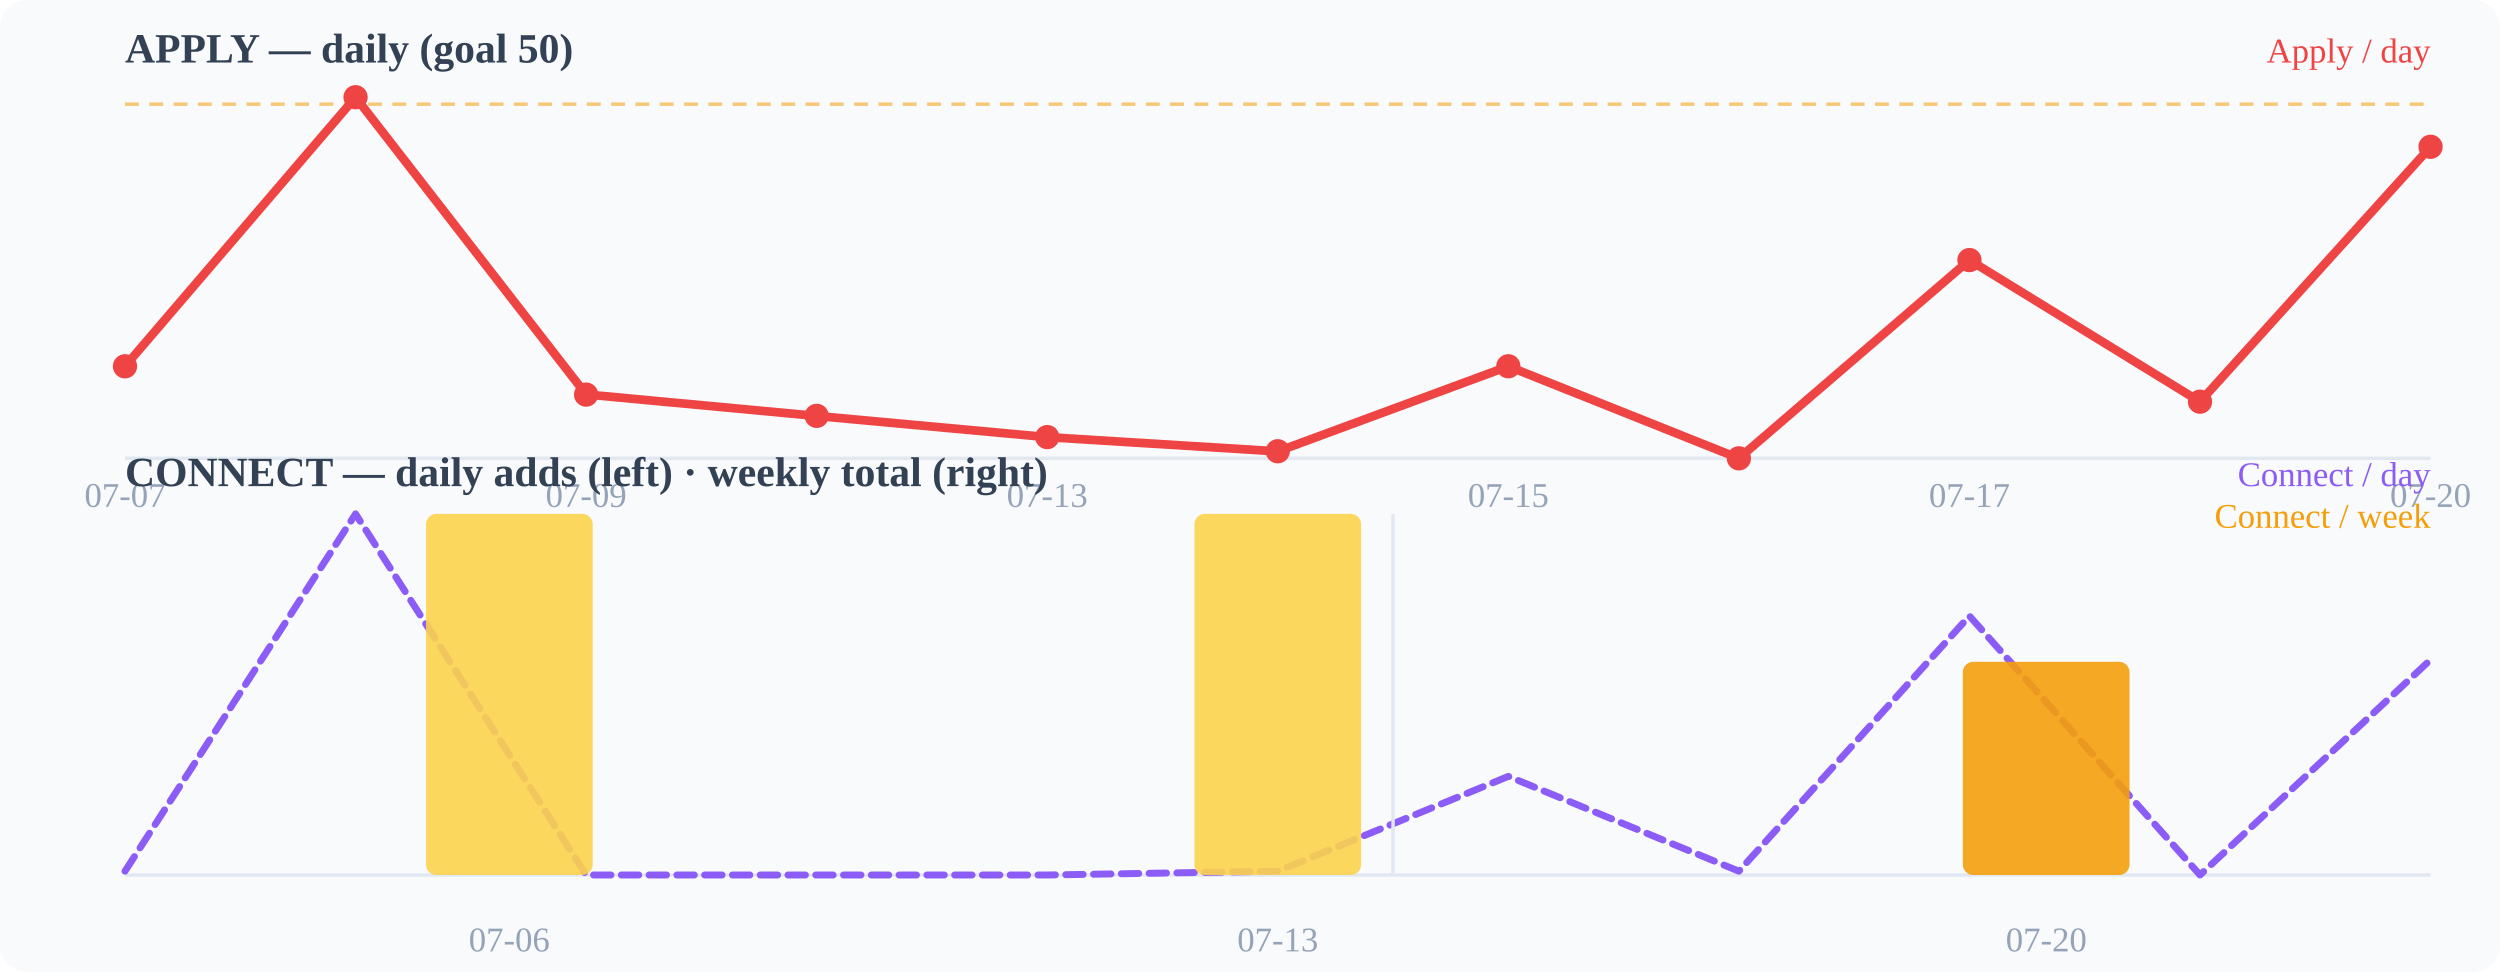
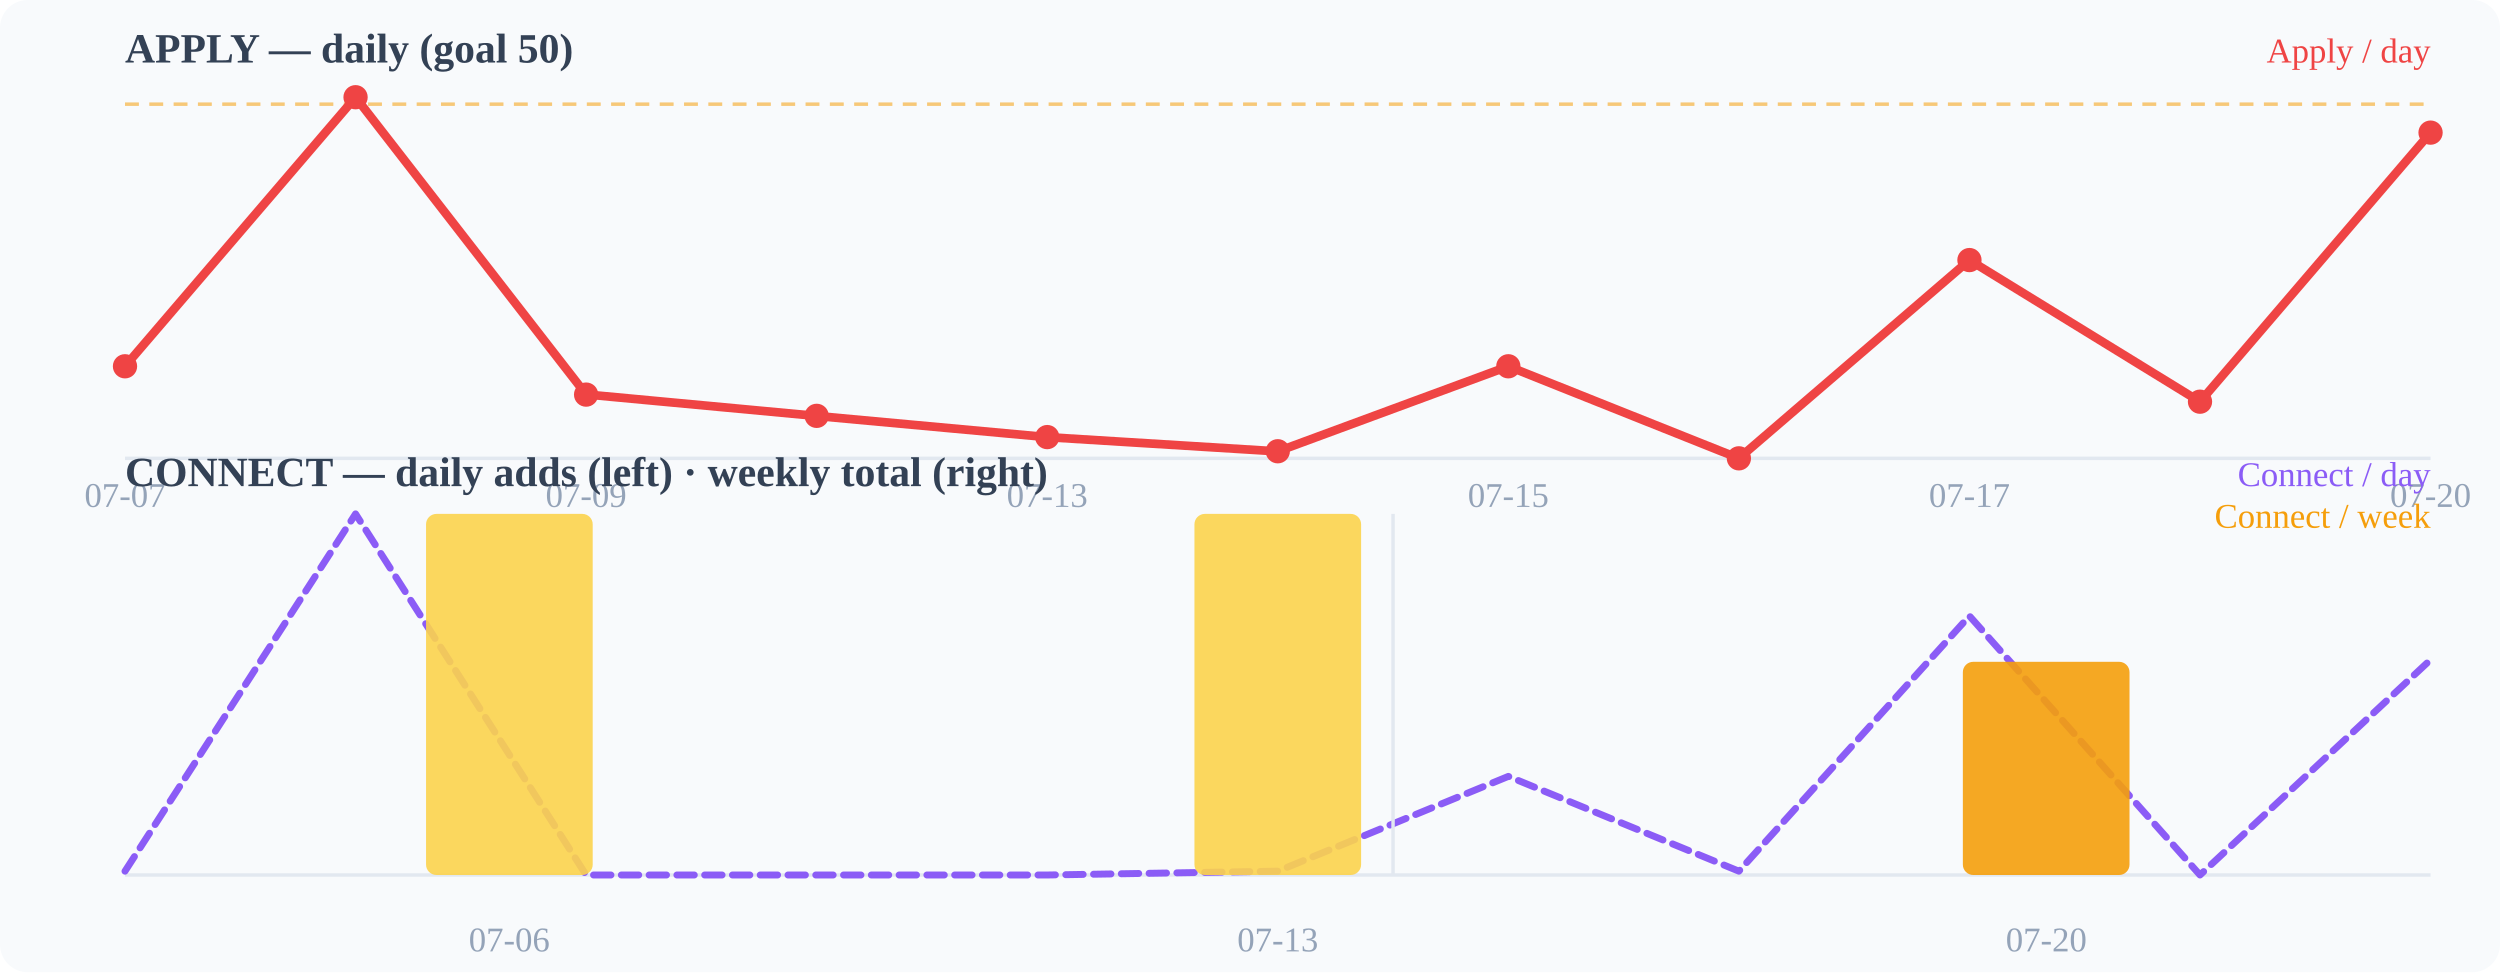
<svg xmlns="http://www.w3.org/2000/svg" width="720" height="280" viewBox="0 0 720 280">
  <rect width="720" height="280" fill="#f8fafc" rx="8" />
  <text x="36" y="18" font-size="12" font-weight="600" fill="#334155">APPLY — daily (goal 50)</text>
  <line x1="36" y1="132" x2="700" y2="132" stroke="#e2e8f0" stroke-width="1" />
  <line x1="36" y1="30.0" x2="700" y2="30.0" stroke="#f59e0b" stroke-width="1" stroke-dasharray="4 3" opacity="0.55" />
-   <polyline points="36.0,105.5 102.4,28.0 168.8,113.6 235.2,119.8 301.6,125.9 368.0,130.0 434.4,105.5 500.8,132.0 567.2,74.9 633.6,115.7 700.0,42.3" fill="none" stroke="#ef4444" stroke-width="2.5" stroke-linecap="round" stroke-linejoin="round" />
+   <polyline points="36.0,105.5 102.4,28.0 168.8,113.6 235.2,119.8 301.6,125.9 368.0,130.0 434.4,105.5 500.8,132.0 567.2,74.9 633.6,115.7 700.0,38.2" fill="none" stroke="#ef4444" stroke-width="2.5" stroke-linecap="round" stroke-linejoin="round" />
  <circle cx="36" cy="105.49" r="3.5" fill="#ef4444" />
  <circle cx="102.4" cy="28" r="3.5" fill="#ef4444" />
  <circle cx="168.8" cy="113.647" r="3.5" fill="#ef4444" />
  <circle cx="235.2" cy="119.765" r="3.5" fill="#ef4444" />
  <circle cx="301.6" cy="125.882" r="3.5" fill="#ef4444" />
  <circle cx="368" cy="129.961" r="3.5" fill="#ef4444" />
  <circle cx="434.4" cy="105.49" r="3.5" fill="#ef4444" />
  <circle cx="500.8" cy="132" r="3.5" fill="#ef4444" />
  <circle cx="567.2" cy="74.902" r="3.5" fill="#ef4444" />
  <circle cx="633.6" cy="115.686" r="3.5" fill="#ef4444" />
-   <circle cx="700" cy="42.275" r="3.5" fill="#ef4444" />
+   <circle cx="700" cy="38.196" r="3.5" fill="#ef4444" />
  <text x="36" y="146" font-size="10" fill="#94a3b8" text-anchor="middle">07-07</text>
  <text x="168.8" y="146" font-size="10" fill="#94a3b8" text-anchor="middle">07-09</text>
  <text x="301.6" y="146" font-size="10" fill="#94a3b8" text-anchor="middle">07-13</text>
  <text x="434.4" y="146" font-size="10" fill="#94a3b8" text-anchor="middle">07-15</text>
  <text x="567.2" y="146" font-size="10" fill="#94a3b8" text-anchor="middle">07-17</text>
  <text x="700" y="146" font-size="10" fill="#94a3b8" text-anchor="middle">07-20</text>
  <text x="36" y="140" font-size="12" font-weight="600" fill="#334155">CONNECT — daily adds (left) · weekly total (right)</text>
  <line x1="36" y1="252" x2="700" y2="252" stroke="#e2e8f0" stroke-width="1" />
  <polyline points="36.0,250.9 102.4,148.0 168.8,252.0 235.2,252.0 301.6,252.0 368.0,250.9 434.4,223.6 500.8,250.9 567.2,177.4 633.6,252.0 700.0,190.0" fill="none" stroke="#8b5cf6" stroke-width="2" stroke-linecap="round" stroke-linejoin="round" stroke-dasharray="5 3" />
  <rect x="122.7" y="148.0" width="48" height="104.0" rx="3" fill="#fcd34d" opacity="0.9" />
  <rect x="344.0" y="148.0" width="48" height="104.0" rx="3" fill="#fcd34d" opacity="0.9" />
  <rect x="565.3" y="190.6" width="48" height="61.4" rx="3" fill="#f59e0b" opacity="0.9" />
  <line x1="401.2" y1="148" x2="401.2" y2="252" stroke="#e2e8f0" stroke-width="1" />
  <text x="146.667" y="274" font-size="10" fill="#94a3b8" text-anchor="middle">07-06</text>
  <text x="368" y="274" font-size="10" fill="#94a3b8" text-anchor="middle">07-13</text>
  <text x="589.333" y="274" font-size="10" fill="#94a3b8" text-anchor="middle">07-20</text>
  <text x="700" y="18" font-size="10" fill="#ef4444" text-anchor="end">Apply / day</text>
  <text x="700" y="140" font-size="10" fill="#8b5cf6" text-anchor="end">Connect / day</text>
  <text x="700" y="152" font-size="10" fill="#f59e0b" text-anchor="end">Connect / week</text>
</svg>
